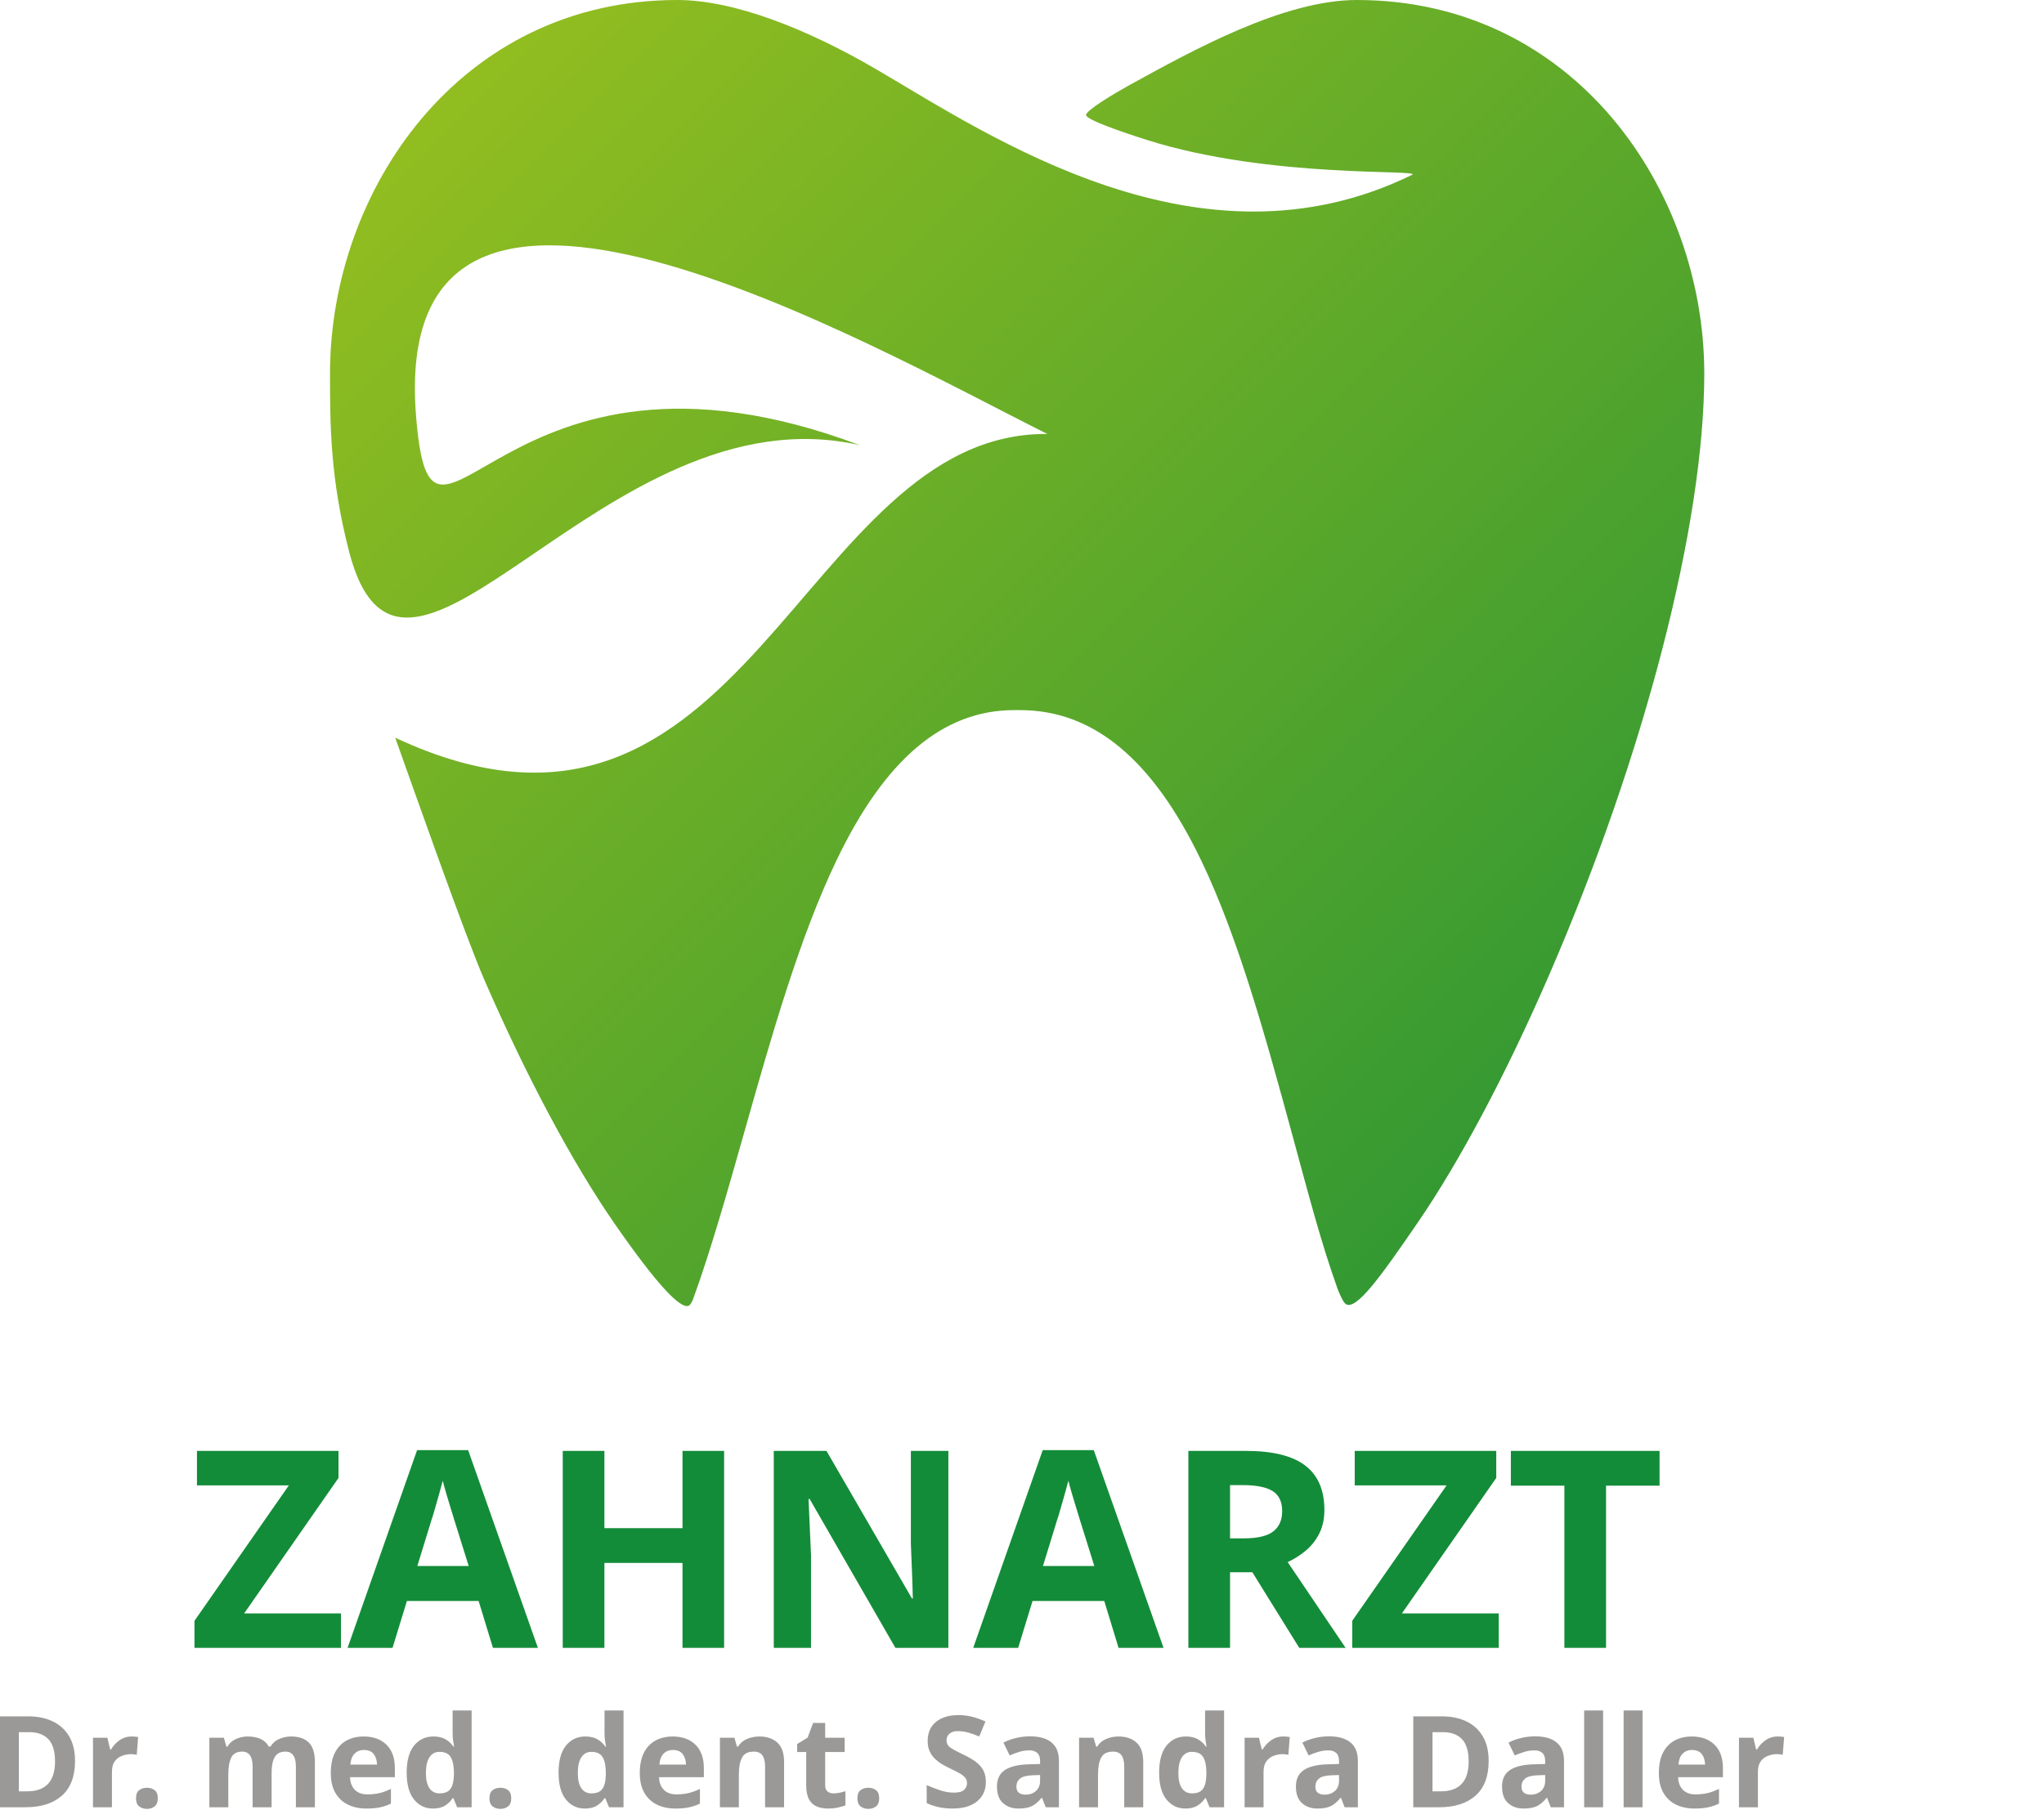
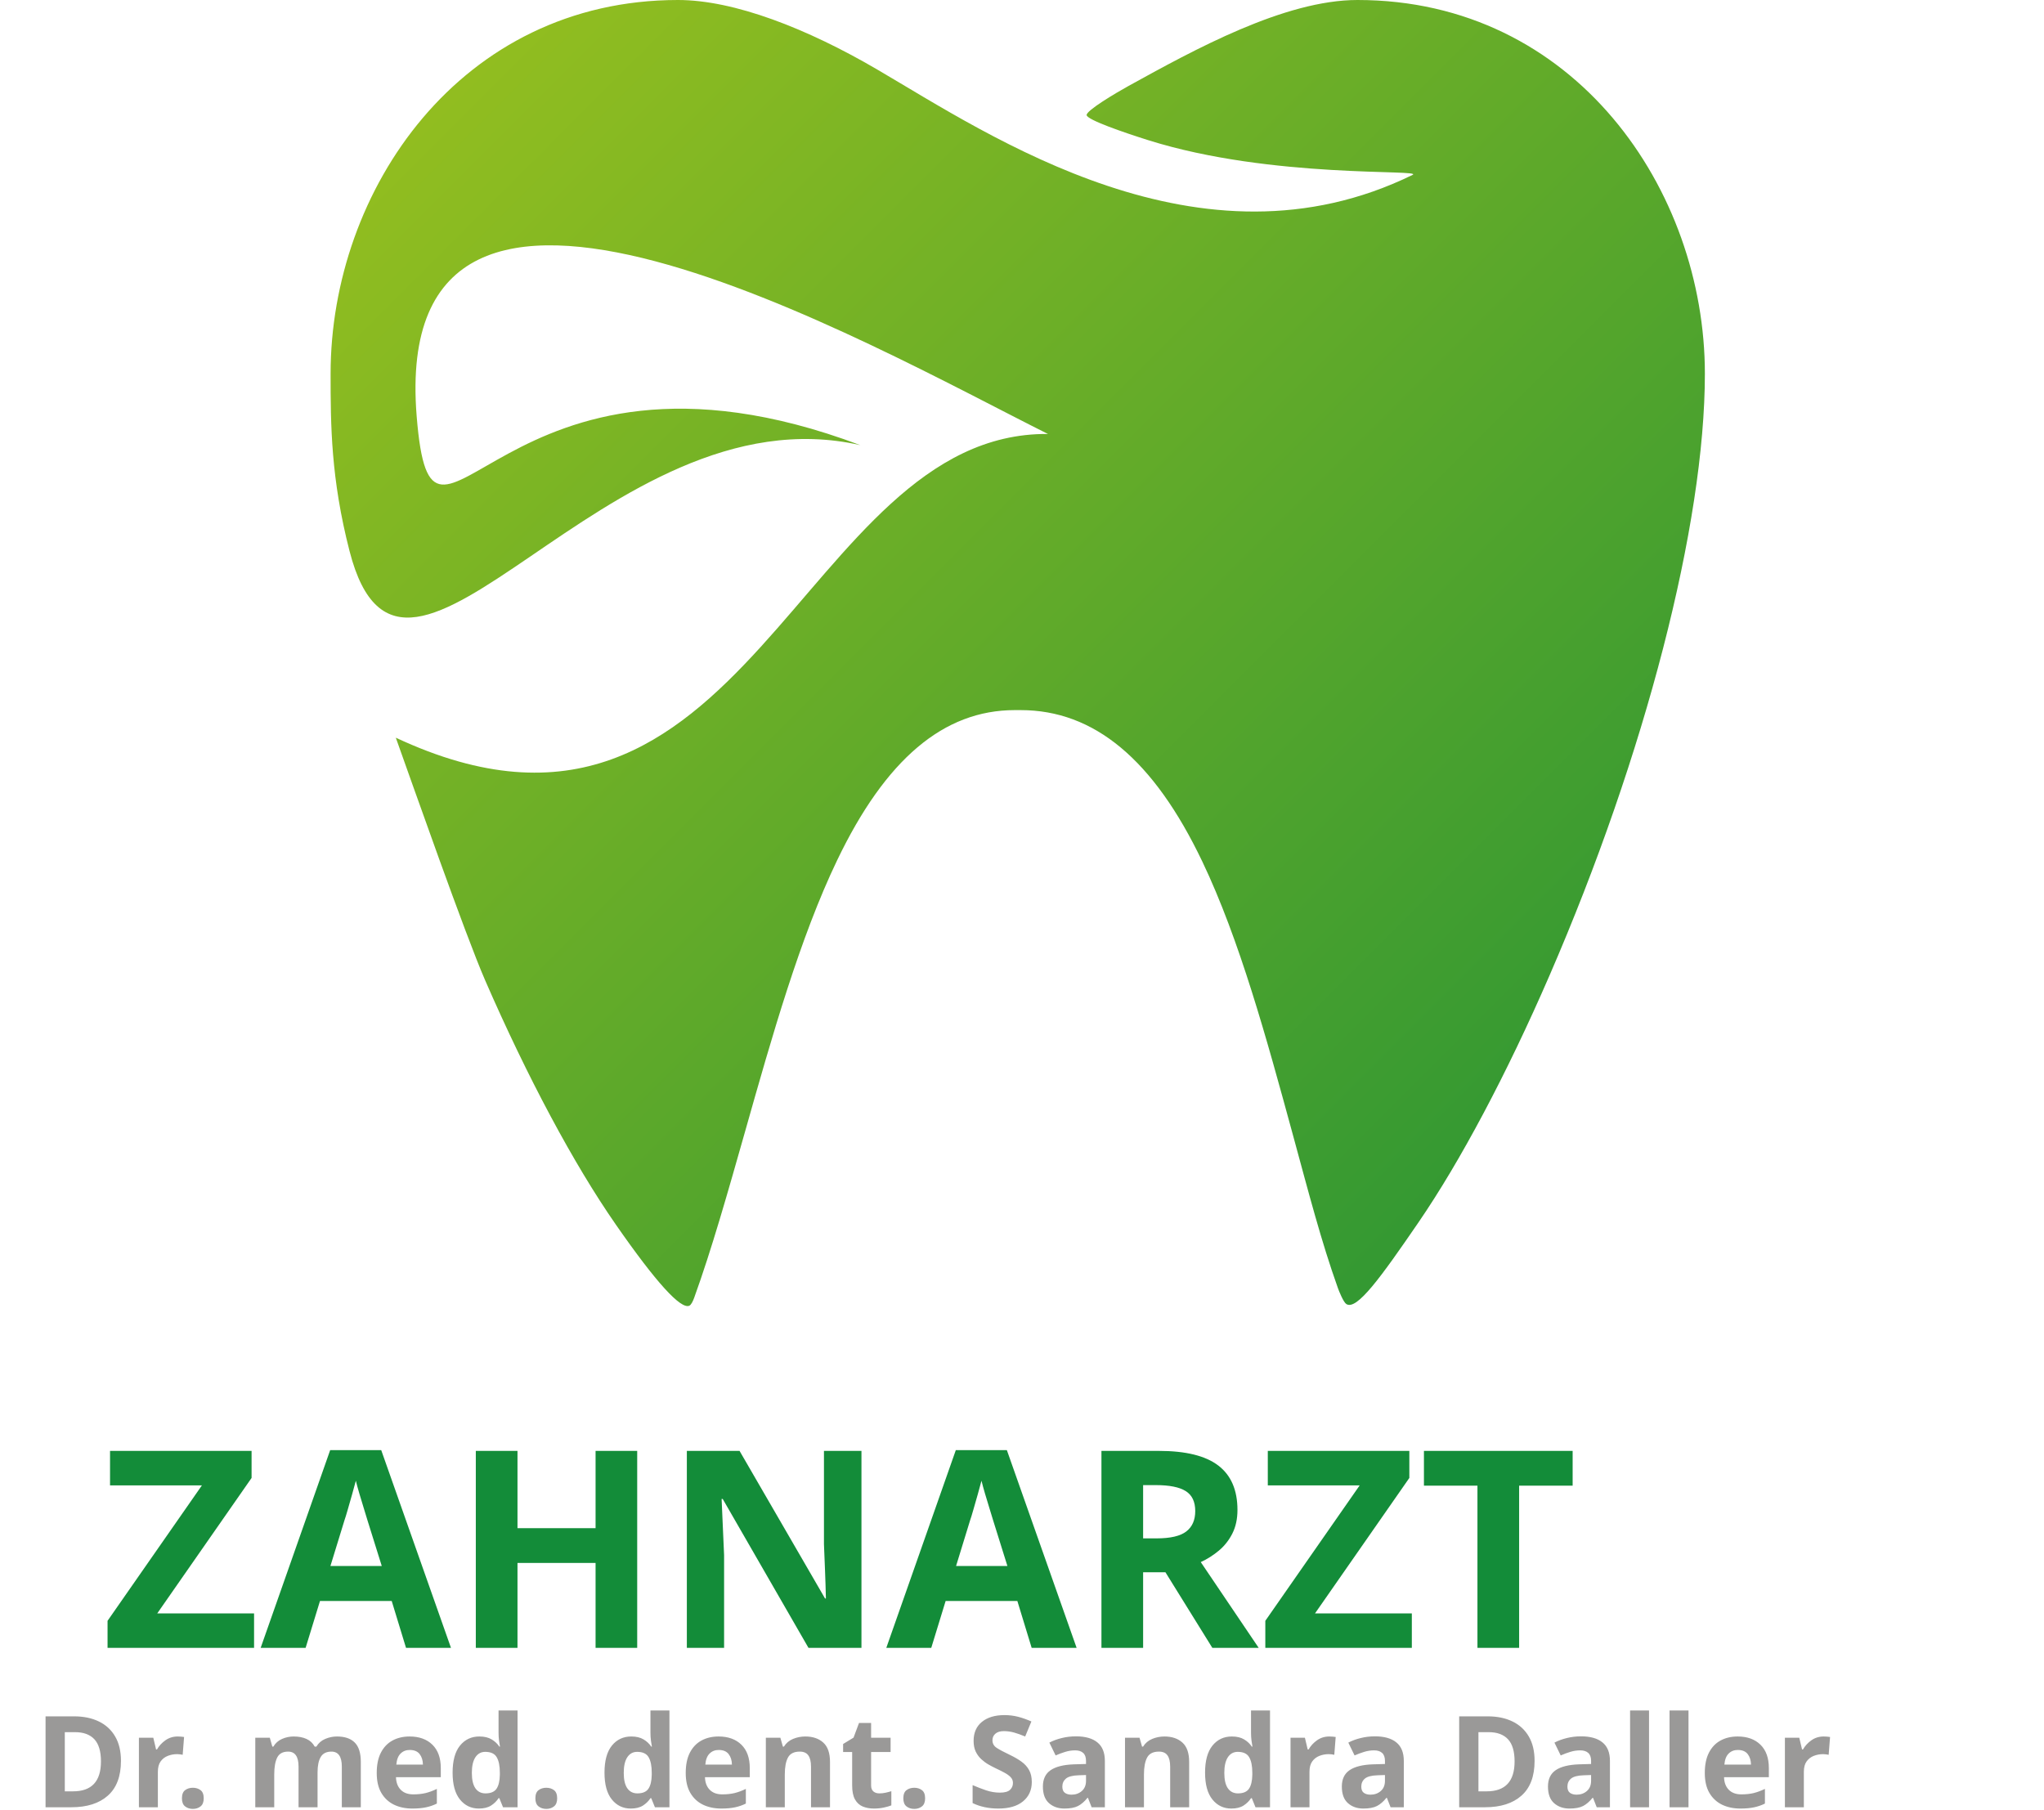
<svg xmlns="http://www.w3.org/2000/svg" version="1.1" id="Layer_1" x="0px" y="0px" width="642.177" height="568.456" viewBox="0 0 642.177 568.456" enable-background="new 0 0 2340 1560" xml:space="preserve">
  <defs id="defs139" />
-   <g id="g97" transform="translate(-850.4363,-494.425)">
-     <text xml:space="preserve" style="font-style:normal;font-variant:normal;font-weight:bold;font-stretch:normal;font-size:86.667px;line-height:1.25;font-family:sans-serif;-inkscape-font-specification:'sans-serif Bold';fill:#138c39;fill-opacity:1;stroke:none" x="909.456" y="1012.193" id="text4224">
-       <tspan x="909.456" y="1012.193" id="tspan29396">ZAHNARZT</tspan>
+   <g id="g97" transform="translate(-850.2488,-494.425)">
+     <text xml:space="preserve" style="font-style:normal;font-variant:normal;font-weight:bold;font-stretch:normal;font-size:86.667px;line-height:1.25;font-family:sans-serif;-inkscape-font-specification:'sans-serif Bold';fill:#138c39;fill-opacity:1;stroke:none" x="1170.345" y="1012.193" id="text4224">
+       <tspan x="1170.345" y="1012.193" id="tspan29396" style="text-align:center;text-anchor:middle">ZAHNARZT</tspan>
    </text>
-     <text xml:space="preserve" style="font-style:normal;font-weight:normal;font-size:40px;line-height:1.25;font-family:sans-serif;letter-spacing:0.2px;fill:#9a9998;fill-opacity:1;stroke:none" x="846.725" y="1062.275" id="text7198">
-       <tspan id="tspan7196" x="846.725" y="1062.275" style="font-style:normal;font-variant:normal;font-weight:bold;font-stretch:normal;font-family:sans-serif;-inkscape-font-specification:'sans-serif Bold';fill:#9a9998;fill-opacity:1">Dr. med. dent. Sandra Daller</tspan>
+     <text xml:space="preserve" style="font-style:normal;font-weight:normal;font-size:40px;line-height:1.25;font-family:sans-serif;text-align:center;letter-spacing:0.2px;text-anchor:middle;fill:#9a9998;fill-opacity:1;stroke:none" x="1169.814" y="1062.275" id="text7198">
+       <tspan id="tspan7196" x="1169.914" y="1062.275" style="font-style:normal;font-variant:normal;font-weight:bold;font-stretch:normal;font-family:sans-serif;-inkscape-font-specification:'sans-serif Bold';text-align:center;text-anchor:middle;fill:#9a9998;fill-opacity:1">Dr. med. dent. Sandra Daller</tspan>
    </text>
  </g>
-   <linearGradient id="SVGID_1_" gradientUnits="userSpaceOnUse" x1="1452.836" y1="959.998" x2="986.808" y2="493.971" gradientTransform="translate(-850.4363,-494.425)">
+   <linearGradient id="SVGID_1_" gradientUnits="userSpaceOnUse" x1="1452.836" y1="959.998" x2="986.808" y2="493.971" gradientTransform="translate(-850.2488,-494.425)">
    <stop offset="0" style="stop-color:#138C39" id="stop129" />
    <stop offset="1" style="stop-color:#96BF1F" id="stop131" />
  </linearGradient>
-   <path fill="url(#SVGID_1_)" d="m 426.303,0 c -22.981,0 -51.3,15.624 -71.988,27.037 -3.773,2.083 -13.366,7.751 -13.104,9.154 0.274,1.502 11.502,5.383 19.385,7.861 38.78,12.208 86.781,9.057 83.008,10.904 -66.65,32.609 -132.563,-12.28 -168.208,-33.127 C 253.399,8.964 230.495,0 212.82,0 c -68.315,0 -109.14,59.703 -109.14,117.428 0,16.232 0.088,32.919 5.958,55.751 17.334,67.378 80.239,-51.557 160.474,-33.313 -113.668,-42.803 -134.412,52.709 -139.394,-9.122 -8.815,-109.332 142.507,-22.3 198.334,5.613 -77.881,-0.701 -94.337,147.179 -204.886,95.43 5.225,14.577 21.764,61.748 28.063,76.22 13.271,30.502 27.854,57.752 41.042,76.732 12.834,18.474 20.443,26.687 23.101,25.527 0.609,-0.269 1.162,-1.473 1.546,-2.532 5.471,-15.136 10.542,-33.039 15.92,-51.99 8.502,-30.051 17.3,-61.106 28.982,-85.435 15.229,-31.757 33.483,-47.189 55.817,-47.189 h 1.842 c 23.111,0 41.772,15.553 57.057,47.551 11.729,24.554 20.227,55.675 28.439,85.775 5.13,18.804 8.902,33.484 14.176,48.277 0.34,0.95 1.732,4.436 2.653,5.017 3.268,2.101 10.799,-8.354 22.618,-25.594 13.179,-19.215 27.827,-46.789 41.202,-77.624 30.106,-69.379 48.822,-141.839 48.822,-189.094 C 535.446,59.703 494.628,0 426.303,0 Z" id="path134" style="fill:url(#SVGID_1_)" />
+   <path fill="url(#SVGID_1_)" d="m 426.49,0 c -22.981,0 -51.3,15.624 -71.988,27.037 -3.773,2.083 -13.366,7.751 -13.104,9.154 0.274,1.502 11.502,5.383 19.385,7.861 38.78,12.208 86.781,9.057 83.008,10.904 -66.65,32.609 -132.563,-12.28 -168.208,-33.127 C 253.586,8.964 230.682,0 213.007,0 c -68.315,0 -109.14,59.703 -109.14,117.428 0,16.232 0.088,32.919 5.958,55.751 17.334,67.378 80.239,-51.557 160.474,-33.313 -113.668,-42.803 -134.412,52.709 -139.394,-9.122 -8.815,-109.332 142.507,-22.3 198.334,5.613 -77.881,-0.701 -94.337,147.179 -204.886,95.43 5.225,14.577 21.764,61.748 28.063,76.22 13.271,30.502 27.854,57.752 41.042,76.732 12.834,18.474 20.443,26.687 23.101,25.527 0.609,-0.269 1.162,-1.473 1.546,-2.532 5.471,-15.136 10.542,-33.039 15.92,-51.99 8.502,-30.051 17.3,-61.106 28.982,-85.435 15.229,-31.757 33.483,-47.189 55.817,-47.189 h 1.842 c 23.111,0 41.772,15.553 57.057,47.551 11.729,24.554 20.227,55.675 28.439,85.775 5.13,18.804 8.902,33.484 14.176,48.277 0.34,0.95 1.732,4.436 2.653,5.017 3.268,2.101 10.799,-8.354 22.618,-25.594 13.179,-19.215 27.827,-46.789 41.202,-77.624 30.106,-69.379 48.822,-141.839 48.822,-189.094 C 535.633,59.703 494.815,0 426.49,0 Z" id="path134" style="fill:url(#SVGID_1_)" />
</svg>
